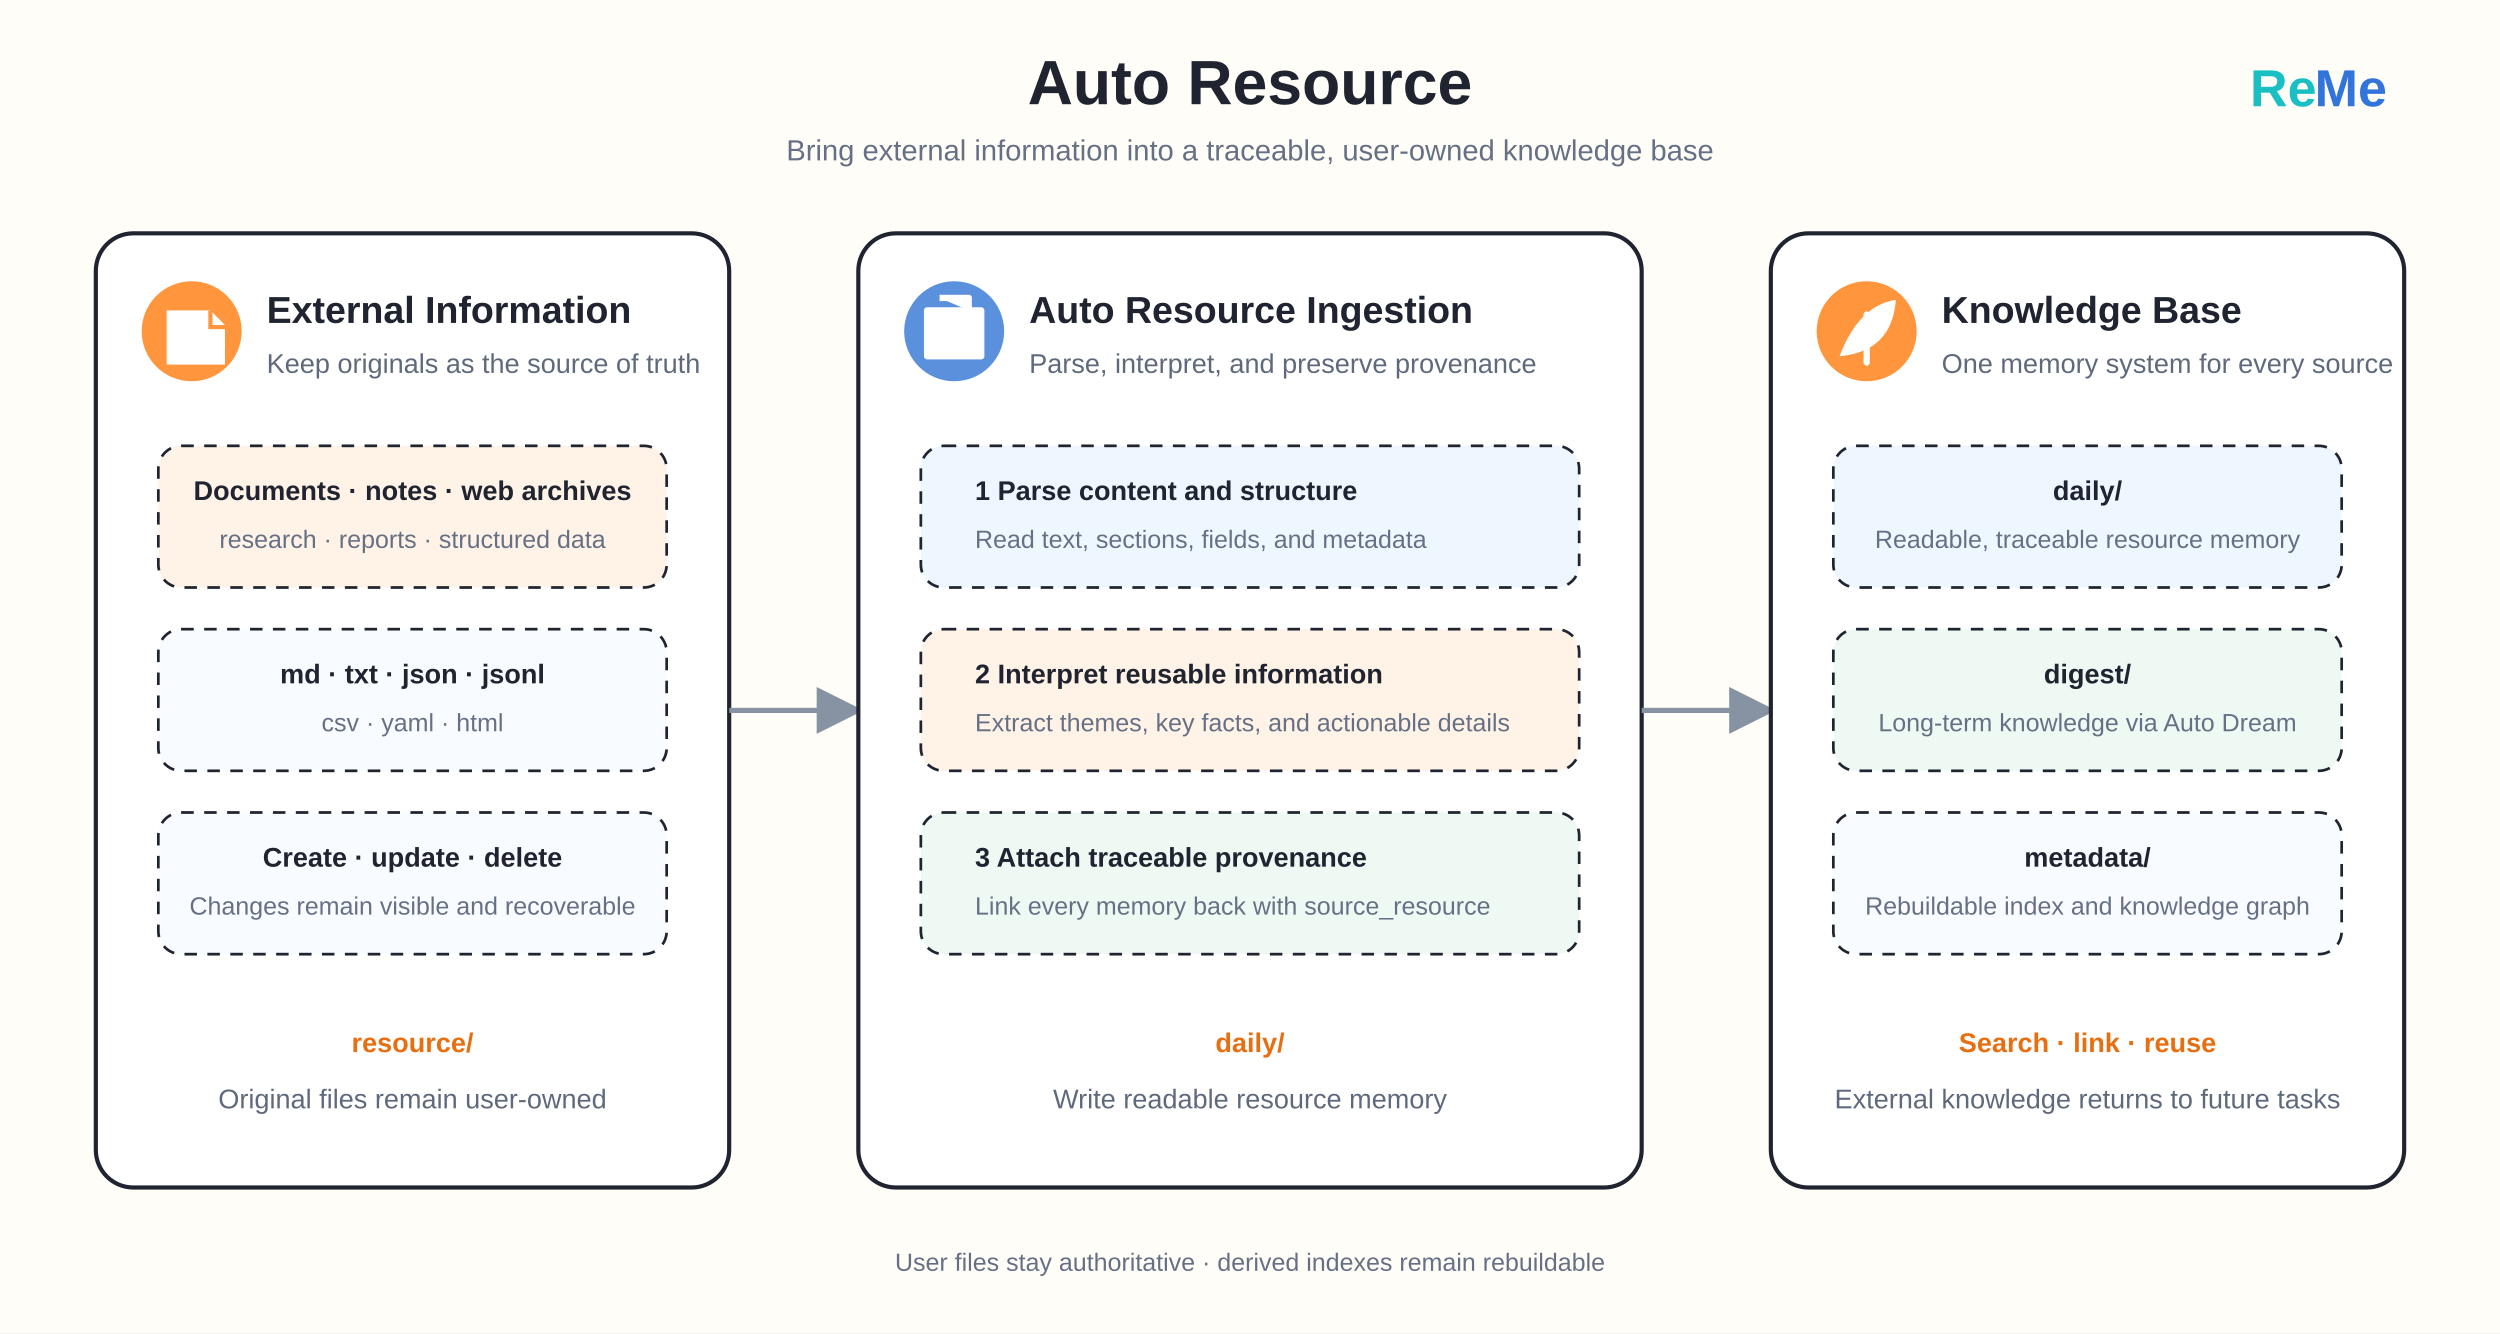
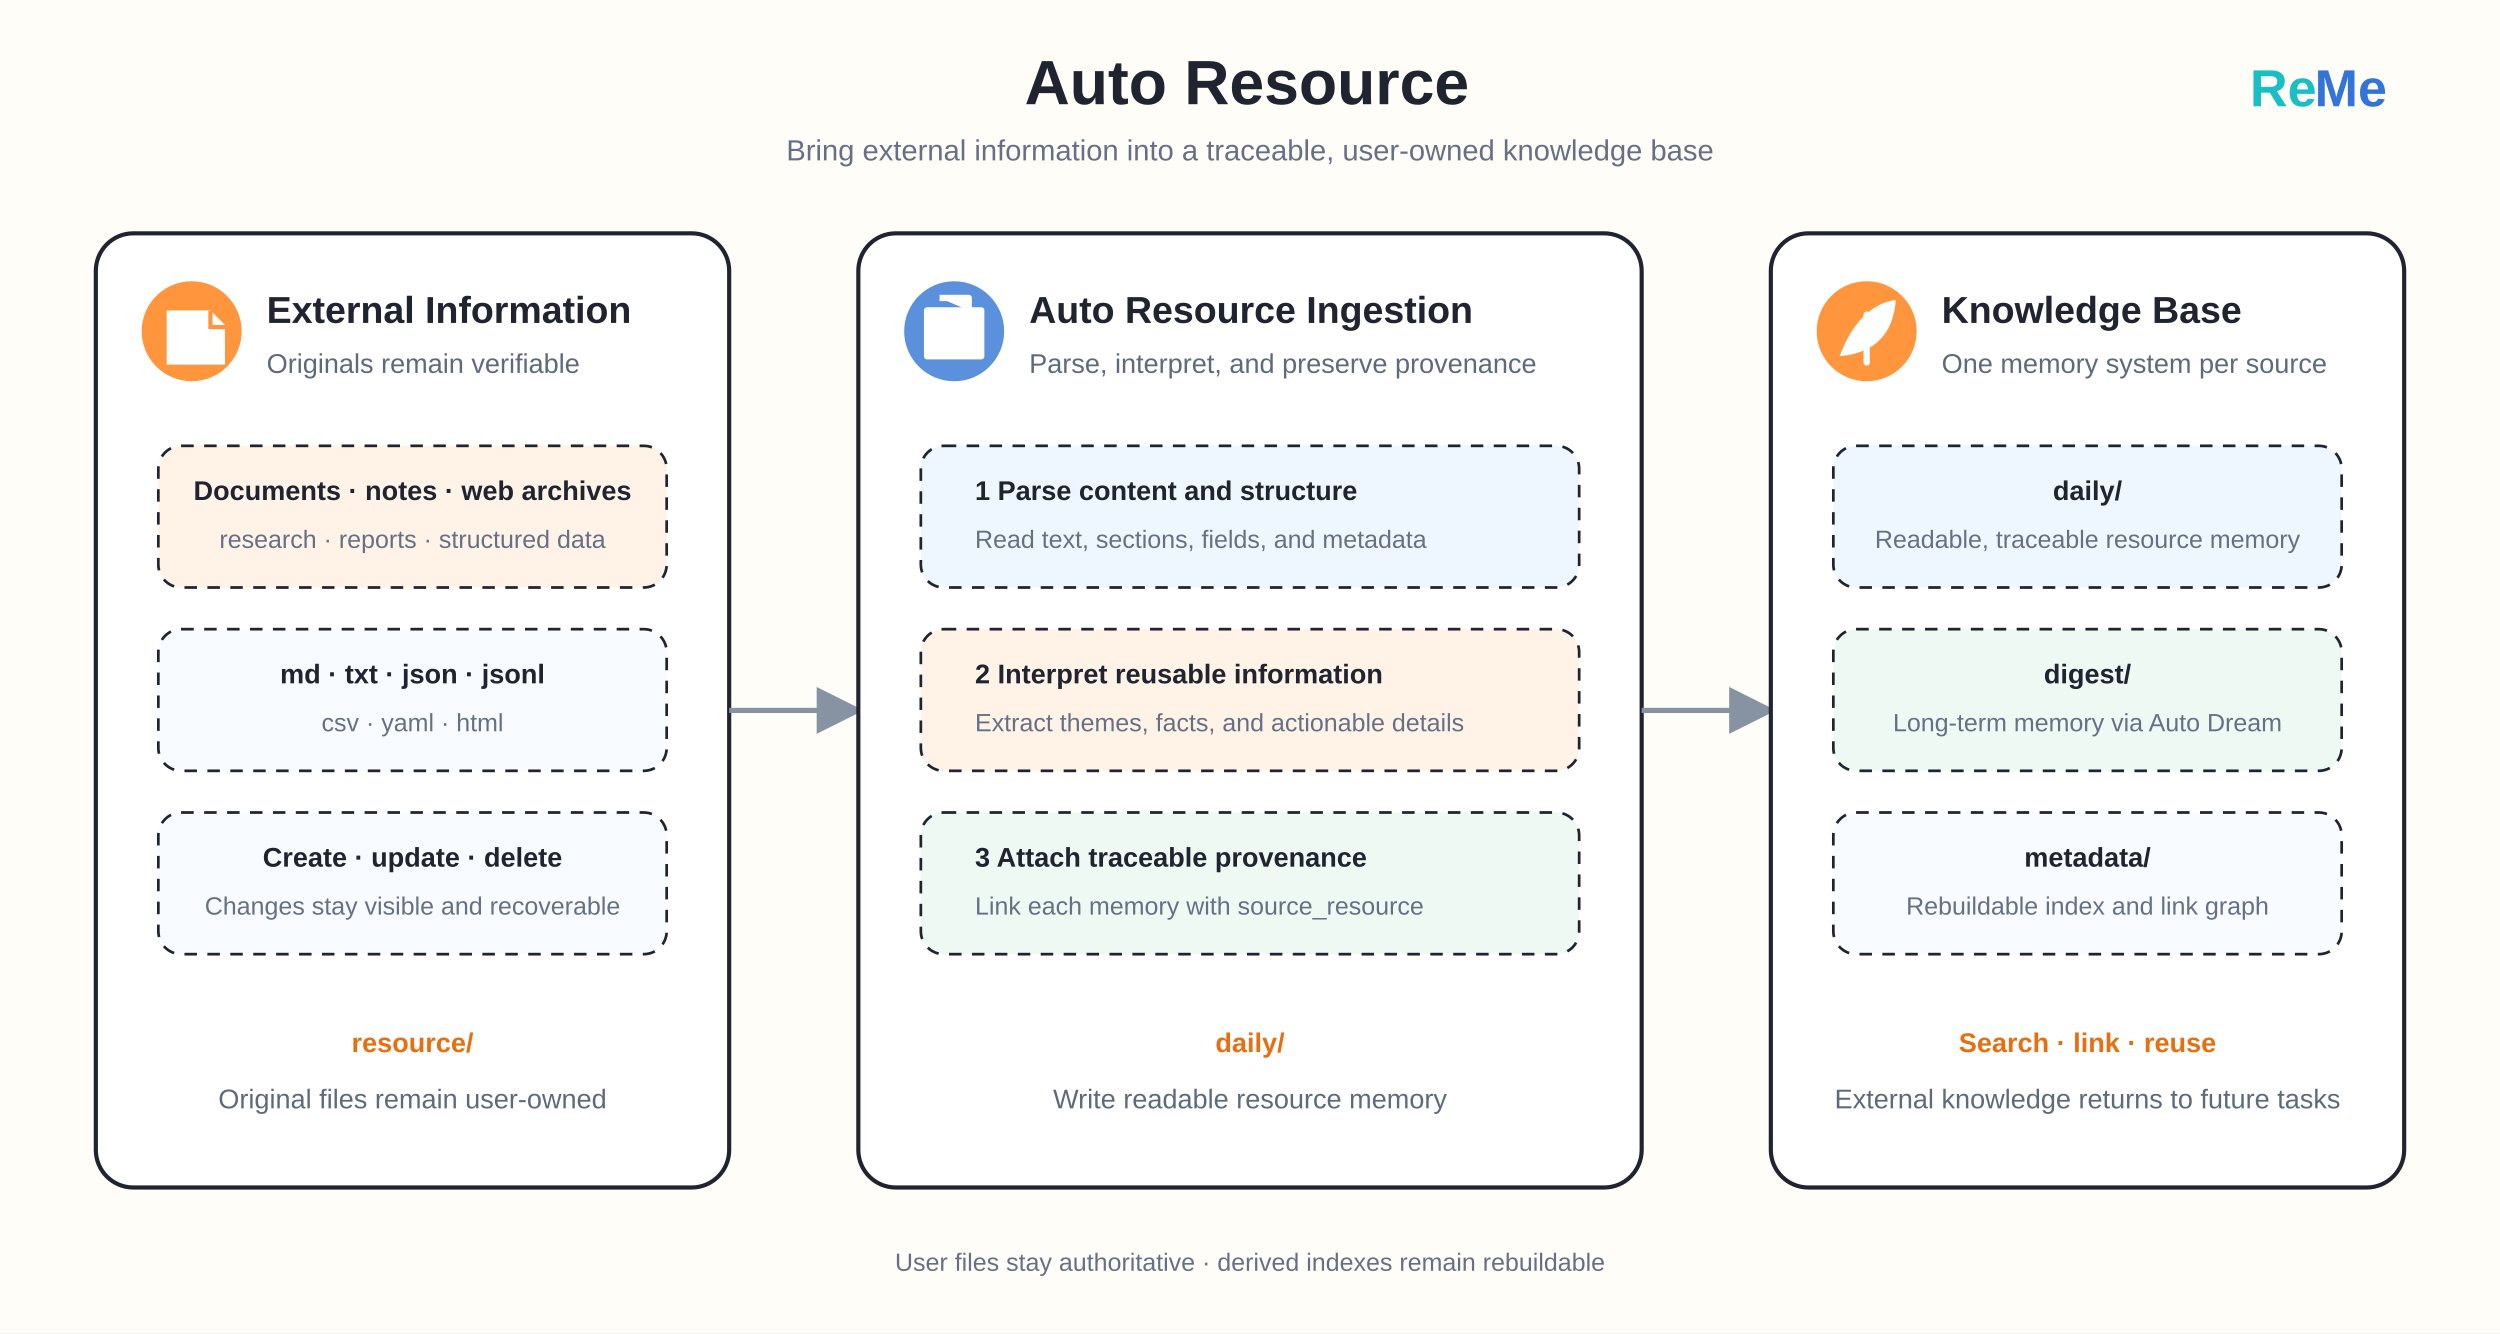
<svg xmlns="http://www.w3.org/2000/svg" width="1200" height="640" viewBox="0 0 1200 640" role="img" aria-labelledby="title desc">
  <defs>
-     <style>
-             .bg{fill:#fffdf8}.title{font:800 30px Arial,sans-serif;fill:#1f2430}.sub{font:14px
-             Arial,sans-serif;fill:#667085}.panel{fill:#fff;stroke:#1f2430;stroke-width:2}.head{font:700 18px
-             Arial,sans-serif;fill:#1f2430}.text{font:13px Arial,sans-serif;fill:#5e6a7c}.small{font:12px
-             Arial,sans-serif;fill:#667085}.label{font:700 13px Arial,sans-serif;fill:#1f2430}.path{font:700 13px
-             Arial,sans-serif;fill:#e66f11}.chip{fill:#f8fbff;stroke:#1f2430;stroke-width:1.3;stroke-dasharray:6
-             5}.orange{fill:#fff3e7}.blue{fill:#eef7ff}.green{fill:#eef9f4}.arrow{fill:none;stroke:#8793a3;stroke-width:2.5;marker-end:url(#a)}
-         </style>
+     <style>.bg{fill:#fffdf8}.title{font:800 30px Arial,sans-serif;fill:#1f2430}.sub{font:14px Arial,sans-serif;fill:#667085}.panel{fill:#fff;stroke:#1f2430;stroke-width:2}.head{font:700 18px Arial,sans-serif;fill:#1f2430}.text{font:13px Arial,sans-serif;fill:#5e6a7c}.small{font:12px Arial,sans-serif;fill:#667085}.label{font:700 13px Arial,sans-serif;fill:#1f2430}.path{font:700 13px Arial,sans-serif;fill:#e66f11}.chip{fill:#f8fbff;stroke:#1f2430;stroke-width:1.3;stroke-dasharray:6 5}.orange{fill:#fff3e7}.blue{fill:#eef7ff}.green{fill:#eef9f4}.arrow{fill:none;stroke:#8793a3;stroke-width:2.5;marker-end:url(#a)}</style>
    <marker id="a" markerWidth="9" markerHeight="9" refX="8" refY="4.5" orient="auto">
      <path d="M0 0v9l9-4.5z" fill="#8793a3" />
    </marker>
  </defs>
  <rect class="bg" width="1200" height="640" />
-   <text class="title" x="600" y="50" text-anchor="middle">Auto Resource</text>
-   <text class="sub" x="600" y="77" text-anchor="middle">Bring external information into a traceable, user-owned
-         knowledge base
-     </text>
+   <text text-anchor="middle">
+     <tspan class="title" x="600" y="50">Auto Resource</tspan>
+     <tspan class="sub" x="600" y="77">Bring external information into a traceable, user-owned knowledge base</tspan>
+   </text>
  <text x="1080" y="51" style="font:800 25px Arial,sans-serif;fill:#19bfc3">Re</text>
  <text x="1111" y="51" style="font:800 25px Arial,sans-serif;fill:#3274d9">Me</text>
  <rect class="panel" x="46" y="112" width="304" height="458" rx="18" />
  <circle cx="92" cy="159" r="24" fill="#ff963d" />
  <path d="M80 149h21l7 7v19H80z" fill="#fff" />
  <path d="M101 149v8h8" fill="none" stroke="#ff963d" stroke-width="2" />
  <text class="head" x="128" y="155">External Information</text>
-   <text class="text" x="128" y="179">Keep originals as the source of truth</text>
+   <text class="text" x="128" y="179" style="font-size:13px">Originals remain verifiable</text>
  <rect class="chip orange" x="76" y="214" width="244" height="68" rx="11" />
  <text class="label" x="198" y="240" text-anchor="middle">Documents · notes · web archives</text>
  <text class="small" x="198" y="263" text-anchor="middle">research · reports · structured data</text>
  <rect class="chip" x="76" y="302" width="244" height="68" rx="11" />
  <text class="label" x="198" y="328" text-anchor="middle">md · txt · json · jsonl</text>
  <text class="small" x="198" y="351" text-anchor="middle">csv · yaml · html</text>
  <rect class="chip" x="76" y="390" width="244" height="68" rx="11" />
  <text class="label" x="198" y="416" text-anchor="middle">Create · update · delete</text>
-   <text class="small" x="198" y="439" text-anchor="middle">Changes remain visible and recoverable</text>
+   <text class="small" x="198" y="439" text-anchor="middle" style="font-size:12px">Changes stay visible and recoverable</text>
  <text class="path" x="198" y="505" text-anchor="middle">resource/</text>
  <text class="text" x="198" y="532" text-anchor="middle">Original files remain user-owned</text>
  <path class="arrow" d="M350 341h62" />
  <rect class="panel" x="412" y="112" width="376" height="458" rx="18" />
  <circle cx="458" cy="159" r="24" fill="#5b91dc" />
  <path d="M445 149h26v22h-26zM451 143h14v6" fill="#fff" stroke="#fff" stroke-width="3" stroke-linejoin="round" />
  <text class="head" x="494" y="155">Auto Resource Ingestion</text>
  <text class="text" x="494" y="179">Parse, interpret, and preserve provenance</text>
  <rect class="chip blue" x="442" y="214" width="316" height="68" rx="11" />
  <text class="label" x="468" y="240">1 Parse content and structure</text>
  <text class="small" x="468" y="263">Read text, sections, fields, and metadata</text>
  <rect class="chip orange" x="442" y="302" width="316" height="68" rx="11" />
  <text class="label" x="468" y="328">2 Interpret reusable information</text>
-   <text class="small" x="468" y="351">Extract themes, key facts, and actionable details</text>
+   <text class="small" x="468" y="351" style="font-size:12px">Extract themes, facts, and actionable details</text>
  <rect class="chip green" x="442" y="390" width="316" height="68" rx="11" />
  <text class="label" x="468" y="416">3 Attach traceable provenance</text>
-   <text class="small" x="468" y="439">Link every memory back with source_resource</text>
+   <text class="small" x="468" y="439" style="font-size:12px">Link each memory with source_resource</text>
  <text class="path" x="600" y="505" text-anchor="middle">daily/</text>
  <text class="text" x="600" y="532" text-anchor="middle">Write readable resource memory</text>
  <path class="arrow" d="M788 341h62" />
  <rect class="panel" x="850" y="112" width="304" height="458" rx="18" />
  <circle cx="896" cy="159" r="24" fill="#ff963d" />
  <path d="M883 171c7-19 18-26 27-27-1 12-6 25-27 27z" fill="#fff" />
  <path d="M896 151v23" stroke="#fff" stroke-width="3" stroke-linecap="round" />
  <text class="head" x="932" y="155">Knowledge Base</text>
-   <text class="text" x="932" y="179">One memory system for every source</text>
+   <text class="text" x="932" y="179" style="font-size:13px">One memory system per source</text>
  <rect class="chip blue" x="880" y="214" width="244" height="68" rx="11" />
  <text class="label" x="1002" y="240" text-anchor="middle">daily/</text>
-   <text class="small" x="1002" y="263" text-anchor="middle">Readable, traceable resource memory</text>
+   <text class="small" x="1002" y="263" text-anchor="middle" style="font-size:12px">Readable, traceable resource memory</text>
  <rect class="chip green" x="880" y="302" width="244" height="68" rx="11" />
  <text class="label" x="1002" y="328" text-anchor="middle">digest/</text>
-   <text class="small" x="1002" y="351" text-anchor="middle">Long-term knowledge via Auto Dream</text>
+   <text class="small" x="1002" y="351" text-anchor="middle" style="font-size:12px">Long-term memory via Auto Dream</text>
  <rect class="chip" x="880" y="390" width="244" height="68" rx="11" />
  <text class="label" x="1002" y="416" text-anchor="middle">metadata/</text>
-   <text class="small" x="1002" y="439" text-anchor="middle">Rebuildable index and knowledge graph</text>
+   <text class="small" x="1002" y="439" text-anchor="middle" style="font-size:12px">Rebuildable index and link graph</text>
  <text class="path" x="1002" y="505" text-anchor="middle">Search · link · reuse</text>
  <text class="text" x="1002" y="532" text-anchor="middle">External knowledge returns to future tasks</text>
-   <text class="small" x="600" y="610" text-anchor="middle">User files stay authoritative · derived indexes remain
-         rebuildable
-     </text>
+   <text class="small" x="600" y="610" text-anchor="middle">User files stay authoritative · derived indexes remain rebuildable</text>
</svg>
